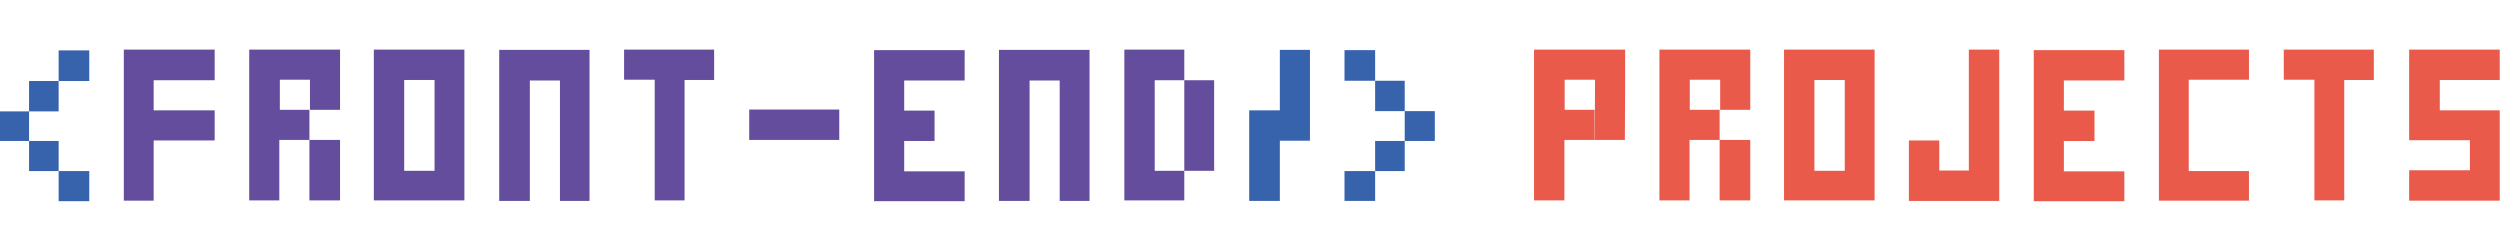
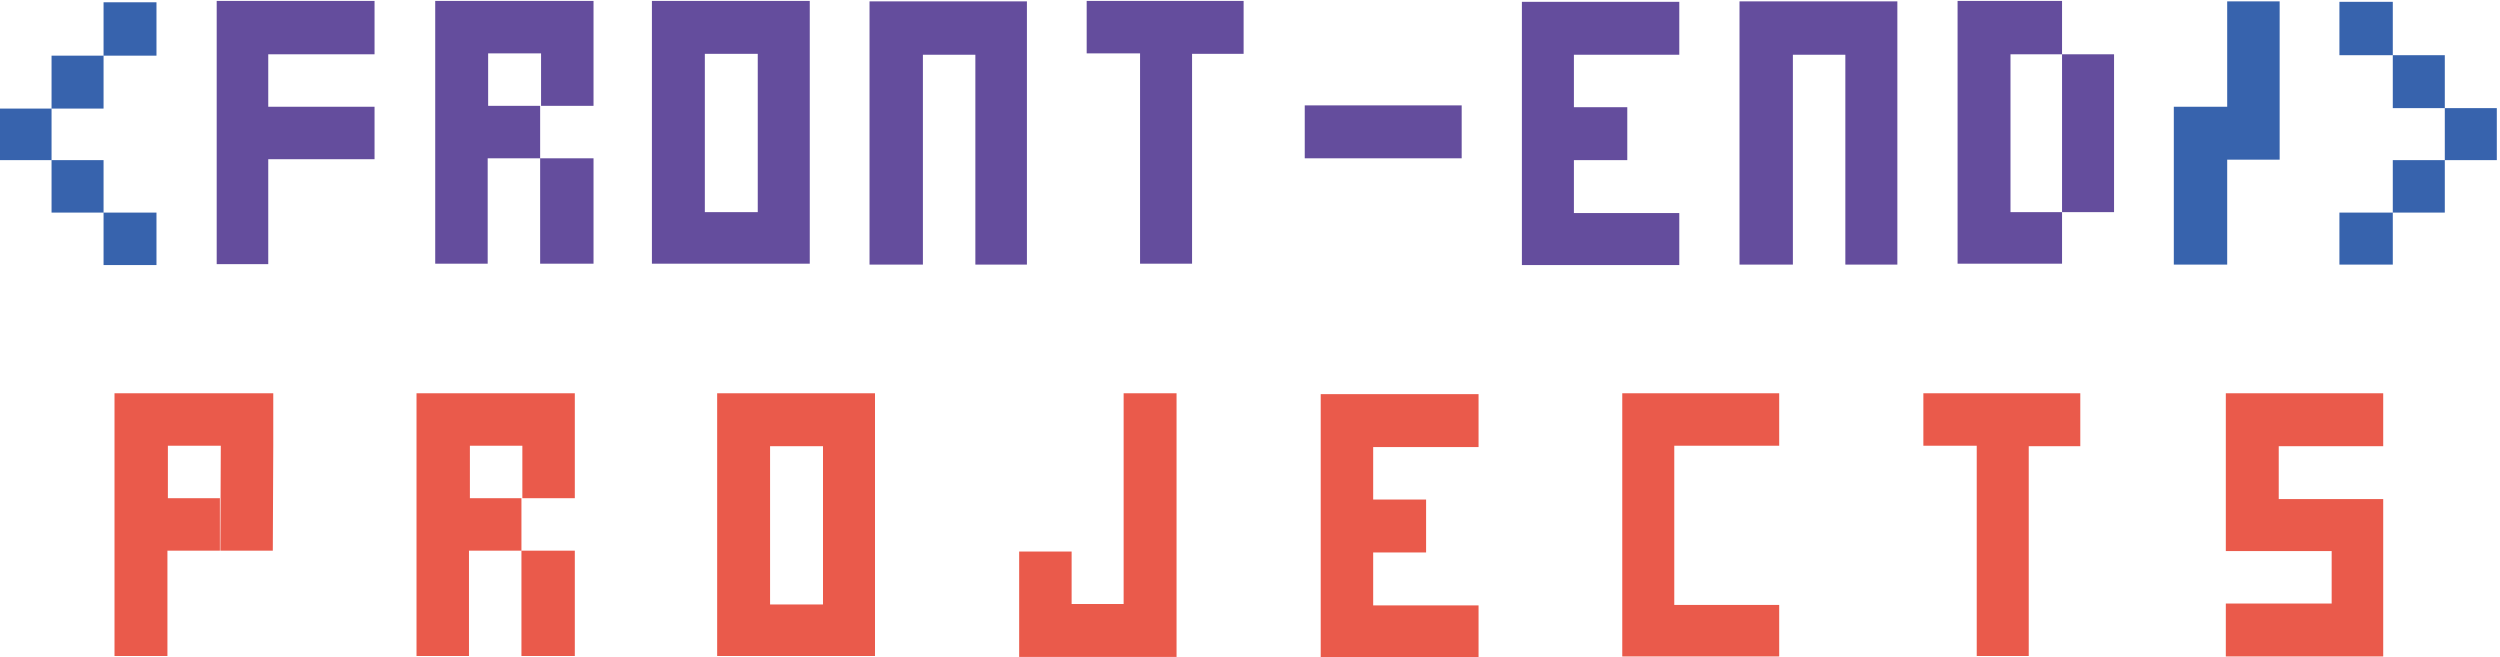
- <svg xmlns="http://www.w3.org/2000/svg" version="1.2" viewBox="0 0 955 58" width="400" height="40">
-   <path fill="#3763ad" d="m34.1 12.2v-11.7h-11.7v11.7h-11.3v11.6h-11.5v11.3h11.5v11.5h11.3v11.5h11.7v-11.5h-11.7v-11.5h-11.3v-11.3h11.3v-11.6zm443.1 11.2h11.7v-23.1h11.5v34.7h-11.5v23h-11.7zm36.4-11.3v-11.7h11.7v11.7h11.3v11.6h11.5v11.4h-11.5v11.5h-11.3v11.4h-11.7v-11.4h11.7v-11.5h11.3v-11.4h-11.3v-11.6z" />
-   <path fill="#644d9d" d="m47.3 57.9v-57.7h34.7v11.7h-23.3v11.5h23.3v11.5h-23.3v23zm47.9-0.1v-57.6h34.7v11.5h-23v11.5h11.3v11.5h11.7v23.1h-11.7v-23.1h-11.5v23.1zm23.2-34.6v-11.5h11.5v11.5zm24.4 34.6v-57.6h11.6v57.6zm11.6-11.3zm0-34.7v-11.6h23v57.6h-23v-11.3h11.6v-34.7zm36.3 46.2v-57.7h34.5v57.7h-11.3v-46h-11.5v46zm47.7-46.3v-11.5h34.4v11.6h-11.3v46h-11.4v-46.1zm47.8 23v-11.6h34.4v11.6zm47.7 23.4v-57.7h34.6v11.6h-23.1v11.5h11.6v11.6h-11.6v11.6h23.1v11.4zm47.7-0.1v-57.7h34.6v57.7h-11.4v-46h-11.5v46zm47.9-0.2v-57.6h22.9v11.7h-11.3v34.6h11.3v11.3zm22.9-11.3v-34.6h11.4v34.6z" />
-   <path fill="#ea5a4b" d="m609.1 23.2v11.5h-11.5v23.1h-11.6v-57.6h34.8v11.5h-23.1v11.5zm0.1 11.5l0.1-23h11.5l-0.1 23zm24.7 23.1v-57.6h34.7v11.5h-23.1v11.5h11.4v11.5h11.7v23.1h-11.7v-23.1h-11.5v23.1zm23.2-34.6v-11.5h11.5v11.5zm24.4 34.6v-57.6h11.6v57.6zm11.6-11.3zm-0.1-34.7v-11.6h23.1v57.6h-23.1v-11.3h11.7v-34.7zm59.1 34.6v-46.2h11.6v57.8h-34.5v-23.1h11.6v11.5zm24.8 11.7v-57.7h34.6v11.6h-23.1v11.5h11.7v11.6h-11.7v11.6h23.1v11.4zm47.8-0.2v-57.7h34.4v11.5h-23v34.9h23v11.3zm47.7-46.2v-11.5h34.4v11.6h-11.3v46h-11.4v-46.1zm47.9 23.1v-34.6h34.6v11.6h-22.9v11.6h22.9v34.5h-34.6v-11.6h23.2v-11.5z" />
+ <svg xmlns="http://www.w3.org/2000/svg" version="1.2" viewBox="0 0 548 144" width="548" height="144">
+   <path fill="#3763ad" d="m34.3 12.2v-11.7h-11.6v11.7h-11.4v11.6h-11.4v11.3h11.4v11.5h11.4v11.5h11.6v-11.5h-11.6v-11.5h-11.4v-11.3h11.4v-11.6zm442.2 11.2h11.7v-23.1h11.5v34.7h-11.5v23h-11.7zm36.3-11.3v-11.7h11.7v11.7h11.4v11.6h11.4v11.4h-11.4v11.5h-11.4v11.4h-11.7v-11.4h11.7v-11.5h11.4v-11.4h-11.4v-11.6z" />
+   <path fill="#644d9d" d="m47.5 57.9v-57.7h34.6v11.7h-23.3v11.5h23.3v11.5h-23.3v23zm47.9-0.1v-57.6h34.7v11.5h-23.1v11.5h11.4v11.5h11.7v23.1h-11.7v-23.1h-11.5v23.1zm23.2-34.6v-11.5h11.5v11.5zm24.3 34.6v-57.6h11.6v57.6zm11.6-11.3zm-0.1-34.7v-11.6h23.1v57.6h-23.1v-11.3h11.7v-34.7zm36.2 46.2v-57.7h34.5v57.7h-11.3v-46h-11.5v46zm47.6-46.3v-11.5h34.4v11.6h-11.3v46h-11.4v-46.1zm47.8 23v-11.6h34.4v11.6zm47.6 23.4v-57.7h34.5v11.6h-23.1v11.5h11.7v11.6h-11.7v11.6h23.1v11.4zm47.7-0.1v-57.7h34.6v57.7h-11.4v-46h-11.5v46zm47.8-0.2v-57.6h22.9v11.7h-11.3v34.6h11.3v11.3zm22.9-11.3v-34.6h11.4v34.6z" />
+   <path fill="#ea5a4b" d="m48.2 109.2v11.5h-11.5v23.1h-11.6v-57.6h34.8v11.5h-23.1v11.5zm0.1 11.5l0.1-23h11.5l-0.1 23zm43 23.1v-57.6h34.7v11.5h-23v11.5h11.3v11.5h11.7v23.1h-11.7v-23.1h-11.5v23.1zm23.2-34.6v-11.5h11.5v11.5zm42.7 34.6v-57.6h11.6v57.6zm11.6-11.3zm0-34.7v-11.6h23v57.6h-23v-11.3h11.6v-34.7zm77.5 34.6v-46.2h11.6v57.8h-34.5v-23.1h11.5v11.5zm43.2 11.7v-57.7h34.6v11.6h-23.1v11.5h11.6v11.6h-11.6v11.6h23.1v11.4zm66.1-0.2v-57.7h34.4v11.5h-23v34.9h23v11.3zm66-46.2v-11.5h34.4v11.6h-11.3v46h-11.4v-46.1zm66.3 23.1v-34.6h34.5v11.6h-22.9v11.6h22.9v34.5h-34.5v-11.6h23.2v-11.5z" />
</svg>
